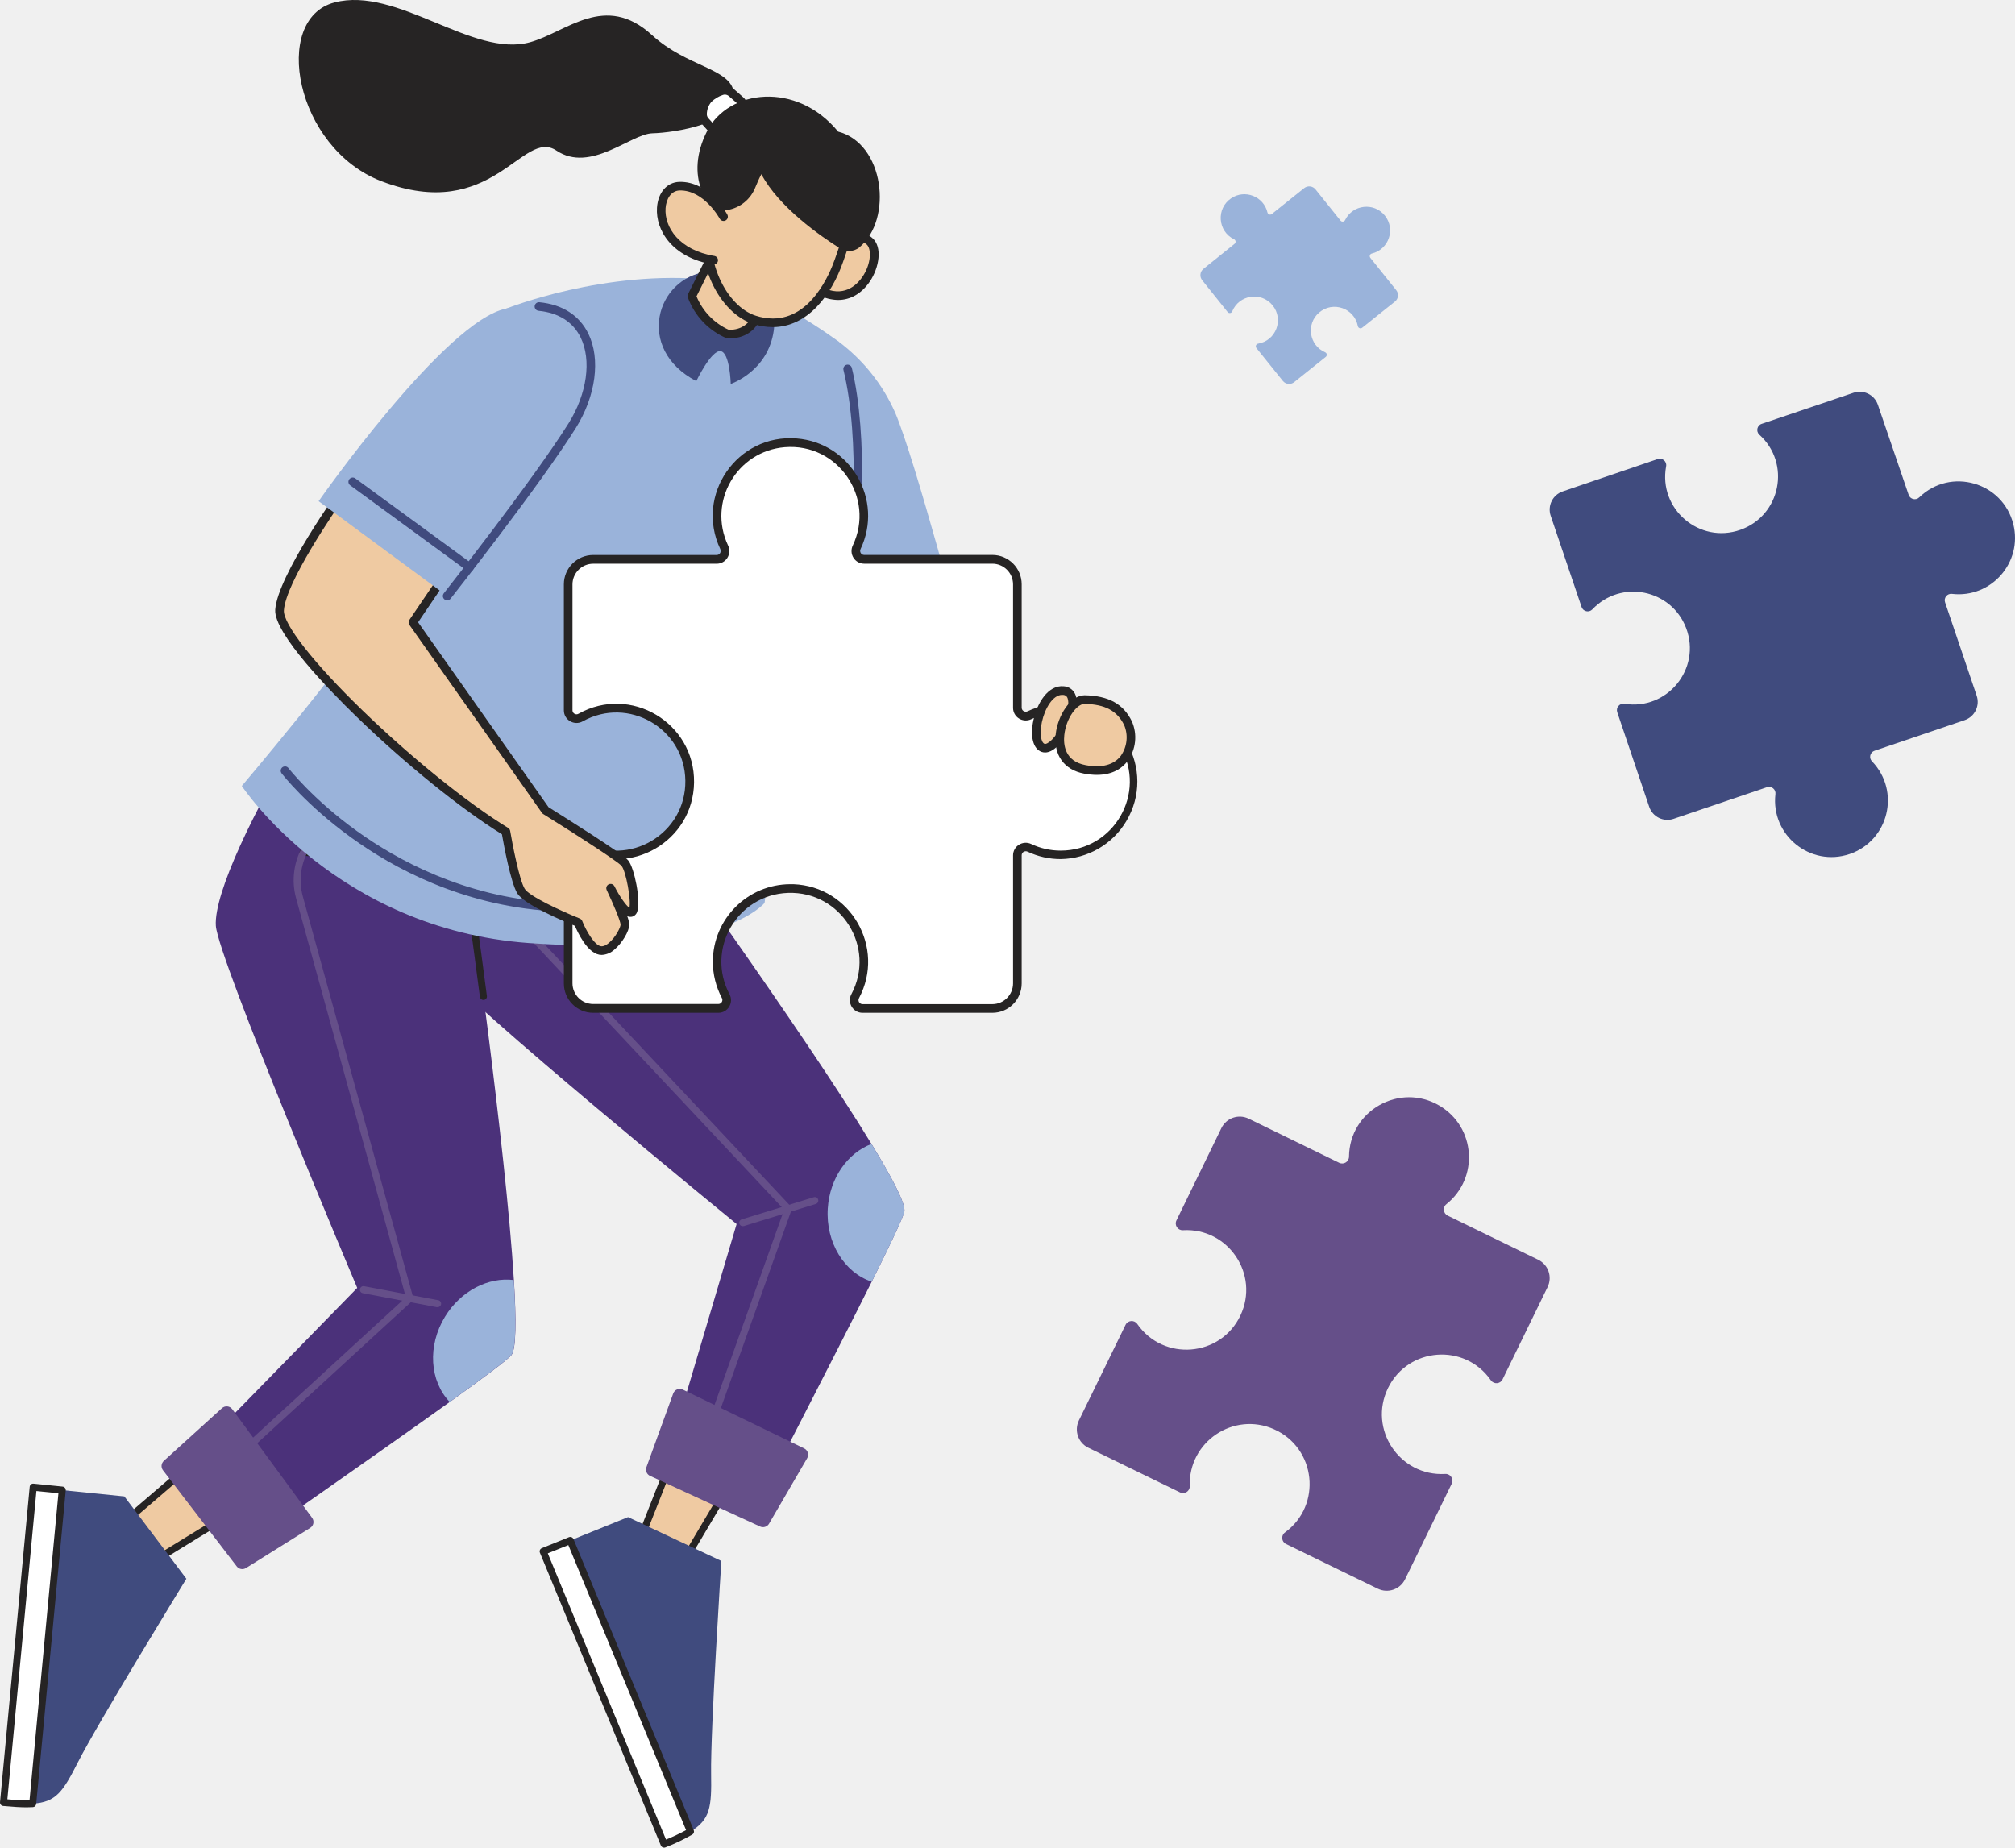
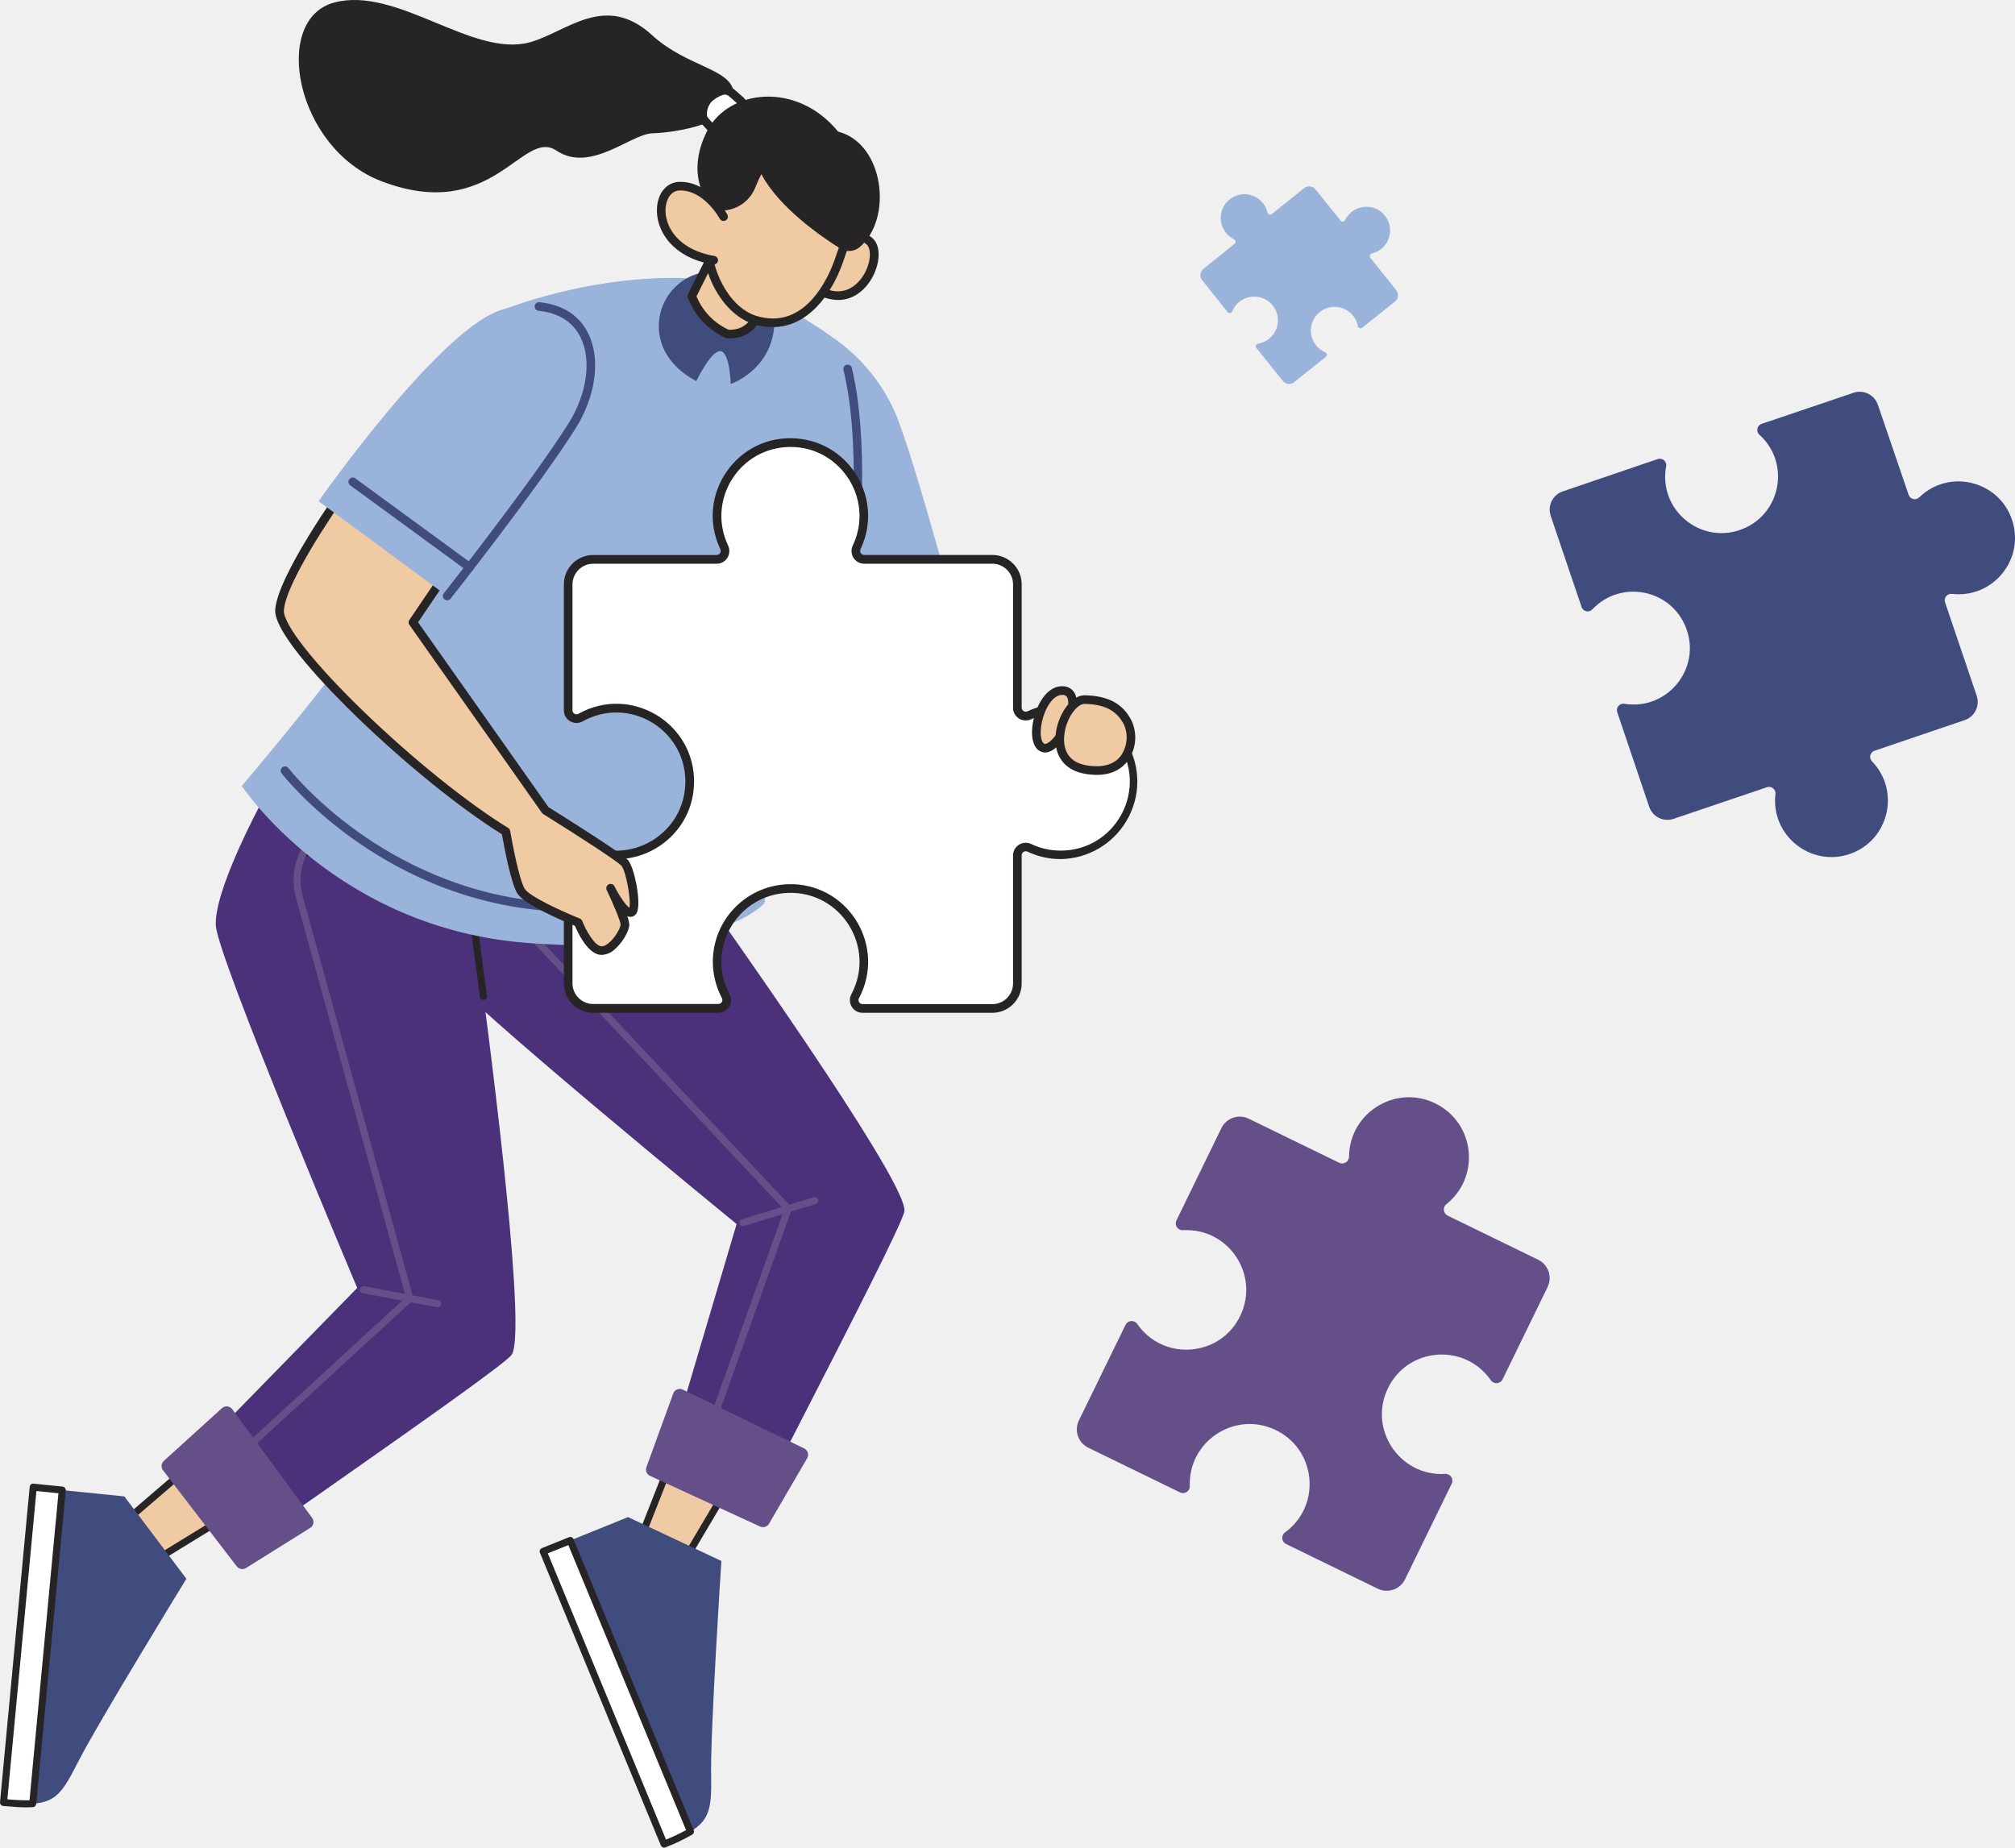
<svg xmlns="http://www.w3.org/2000/svg" id="Layer_1" data-name="Layer 1" viewBox="0 0 1526.677 1400">
  <defs>
    <style>.cls-1{fill:#87bfc1;}.cls-2{fill:#262424;}.cls-3{fill:#fff;}.cls-4{fill:#dd9144;}.cls-5{fill:#272525;}.cls-6{fill:#86bec0;}.cls-7{fill:#dc9044;}</style>
  </defs>
  <path class="cls-1" d="M 1049.285 163.393 C 1057.506 173.684 1052.23 189.03 1039.42 192.09 C 1037.937 192.415 1037.311 194.183 1038.256 195.369 L 1057.868 219.874 C 1059.984 222.514 1059.557 226.37 1056.916 228.483 L 1032.08 248.32 C 1030.874 249.284 1029.077 248.619 1028.788 247.103 C 1026.207 233.522 1009.891 227.826 999.42 236.853 C 989.38 245.506 991.852 261.68 1004.018 266.94 C 1005.432 267.556 1005.683 269.454 1004.481 270.418 L 980.545 289.567 C 977.905 291.682 974.049 291.255 971.936 288.614 L 951.927 263.7 C 950.961 262.48 951.651 260.673 953.184 260.407 C 966.823 258.152 972.907 241.977 964.135 231.293 C 955.49 220.764 938.73 223.316 933.612 235.942 C 933.017 237.382 931.096 237.658 930.12 236.444 L 910.839 212.336 C 908.723 209.697 909.151 205.842 911.791 203.727 L 935.384 184.75 C 936.577 183.798 936.348 181.923 934.961 181.285 C 922.536 175.223 921.332 157.985 932.794 150.256 C 943.205 143.235 957.422 148.793 960.312 161.012 C 960.637 162.495 962.404 163.122 963.591 162.176 L 988.109 142.564 C 990.749 140.449 994.604 140.876 996.718 143.517 L 1015.669 167.162 C 1016.617 168.343 1018.475 168.122 1019.12 166.752 C 1024.904 154.913 1041.039 153.116 1049.285 163.393 Z" style="fill: rgb(154, 179, 218); stroke-width: 5px;" />
  <path class="cls-4" d="M 1051.625 1051.782 C 1036.474 1082.905 1060.414 1118.831 1094.97 1116.829 C 1098.907 1116.599 1101.634 1120.696 1099.9 1124.239 L 1064.55 1196.667 C 1060.812 1204.345 1051.557 1207.538 1043.88 1203.799 L 974.405 1169.953 C 970.898 1168.265 970.456 1163.448 973.597 1161.149 C 1001.831 1140.543 997.171 1097.1 965.207 1082.951 C 934.585 1069.396 900.325 1092.524 901.447 1125.995 C 901.589 1129.883 897.534 1132.52 894.036 1130.814 L 824.561 1096.968 C 816.871 1093.24 813.675 1083.973 817.43 1076.298 L 852.78 1003.869 C 854.501 1000.333 859.387 999.95 861.639 1003.172 C 881.492 1031.837 924.93 1028.263 939.828 996.737 C 954.523 965.644 930.57 930.162 896.237 932.165 C 892.312 932.373 889.608 928.287 891.335 924.754 L 925.403 854.778 C 929.142 847.101 938.396 843.907 946.074 847.647 L 1014.657 881.074 C 1018.105 882.742 1022.108 880.224 1022.096 876.396 C 1022.49 841.421 1060.596 819.99 1090.687 837.817 C 1118.003 854.003 1120.719 892.5 1095.945 912.358 C 1092.915 914.707 1093.395 919.417 1096.836 921.106 L 1165.42 954.534 C 1173.098 958.273 1176.291 967.527 1172.552 975.204 L 1138.427 1045.181 C 1136.706 1048.716 1131.82 1049.101 1129.568 1045.878 C 1109.866 1017.416 1066.814 1020.679 1051.625 1051.782 Z" style="fill: #654f89; stroke-width: 6px;" />
  <polygon class="cls-3" points="508.478 1106.948 477.639 1185.144 506.455 1202.706 553.045 1123.994 508.478 1106.948" style="fill: rgb(239, 202, 162);" />
  <path class="cls-2" d="M 506.455 1205.364 C 505.988 1205.354 505.532 1205.222 505.133 1204.98 L 476.317 1187.418 C 475.201 1186.75 474.735 1185.372 475.219 1184.165 L 506.058 1105.969 C 506.587 1104.599 508.131 1103.922 509.497 1104.462 L 554.063 1121.495 C 555.61 1122.081 556.245 1123.929 555.385 1125.343 L 508.783 1204.055 C 508.3 1204.88 507.41 1205.38 506.455 1205.364 Z M 480.945 1184.033 L 505.543 1199.016 L 549.183 1125.343 L 510.026 1110.373 L 480.945 1184.033 Z" style="" />
  <path class="cls-1" d="M 411.557 1175.543 L 503.162 1397.342 C 510.052 1394.663 516.734 1391.481 523.158 1387.82 C 538.167 1378.682 539.185 1369.24 538.776 1344.299 C 538.22 1311.119 546.551 1182.79 546.551 1182.79 L 475.854 1149.544 L 432.055 1167.264 L 411.557 1175.543 Z" style="fill: rgb(64, 75, 126);" />
  <path class="cls-3" d="M 411.557 1175.543 L 503.162 1397.342 C 510.052 1394.663 516.734 1391.481 523.158 1387.82 L 432.055 1167.264 L 411.557 1175.543 Z" style="" />
  <path class="cls-2" d="M 503.162 1400 C 502.082 1400.003 501.107 1399.349 500.703 1398.347 L 409.084 1176.561 C 408.505 1175.191 409.167 1173.615 410.552 1173.07 L 431.05 1164.778 C 432.408 1164.216 433.964 1164.869 434.515 1166.233 L 525.617 1386.789 C 526.125 1388.003 525.664 1389.407 524.533 1390.082 C 518.003 1393.824 511.199 1397.07 504.181 1399.788 C 503.858 1399.926 503.511 1399.997 503.162 1400 Z M 415.048 1177.011 L 504.617 1393.89 C 509.812 1391.785 514.883 1389.393 519.812 1386.723 L 430.613 1170.756 L 415.048 1177.011 Z" style="" />
  <path class="cls-1" d="M 324.17 574.773 C 319.872 642.481 322.438 713.629 335.305 734.788 C 348.173 755.947 558.096 927.48 558.096 927.48 L 506.654 1101.076 L 575.328 1137.906 C 575.328 1137.906 632.444 1027.271 660.466 971.173 C 674.021 944.01 684.363 922.389 685.196 917.985 C 686.267 912.312 676.269 893.03 660.281 866.793 C 607.595 780.213 489.859 617.778 489.859 617.778 C 484.86 440.916 328.482 507.064 324.17 574.773 Z" style="fill: #4b317a;" />
  <path class="cls-2" d="M 367.798 657.319 C 365.764 657.41 364.392 655.267 365.33 653.459 C 365.625 652.89 366.117 652.449 366.713 652.215 L 379.409 646.568 C 388.707 642.433 394.999 633.543 395.807 623.399 L 399.457 577.484 C 399.619 575.447 401.926 574.352 403.607 575.511 C 404.388 576.049 404.822 576.961 404.746 577.907 L 401.097 623.822 C 400.146 635.909 392.654 646.506 381.577 651.434 L 368.882 657.081 C 368.541 657.236 368.172 657.318 367.798 657.319 Z" style="" />
  <path class="cls-2" d="M 533.433 1097.36 C 531.58 1097.381 530.28 1095.542 530.92 1093.803 L 594.106 916.596 L 379.607 688.172 C 369.695 677.719 364.573 663.617 365.47 649.239 L 370.085 576.664 C 370.218 574.627 372.504 573.499 374.201 574.631 C 374.989 575.156 375.436 576.062 375.375 577.008 L 370.76 649.583 C 369.96 662.482 374.558 675.134 383.455 684.509 L 599.118 914.07 C 599.809 914.798 600.028 915.852 599.687 916.795 L 535.946 1095.575 C 535.577 1096.647 534.566 1097.366 533.433 1097.36 Z" style="fill: #654f89;" />
  <path class="cls-2" d="M 562.897 929.107 C 560.864 929.227 559.464 927.102 560.376 925.281 C 560.724 924.586 561.361 924.08 562.117 923.896 L 616.548 907.154 C 618.508 906.548 620.388 908.291 619.932 910.291 C 619.722 911.219 619.03 911.964 618.122 912.245 L 563.69 928.988 C 563.432 929.067 563.165 929.108 562.897 929.107 Z" style="fill: #654f89;" />
-   <path class="cls-3" d="M 627.167 915.644 C 625.514 941.617 639.823 964.336 660.466 971.187 C 674.021 944.024 684.363 922.402 685.196 917.998 C 686.267 912.325 676.269 893.044 660.281 866.807 C 642.283 873.604 628.635 892.568 627.167 915.644 Z" style="fill: rgb(154, 179, 218);" />
  <path class="cls-4" d="M 609.275 1097.493 L 517.378 1052.94 C 514.538 1051.538 511.11 1052.93 510.052 1055.915 L 489.766 1111.709 C 488.828 1114.299 490.036 1117.177 492.543 1118.321 L 575.857 1156.672 C 578.345 1157.834 581.31 1156.898 582.68 1154.516 L 611.536 1104.951 C 613.112 1102.282 612.068 1098.836 609.275 1097.493 Z" style="fill: #654f89;" />
  <polygon class="cls-3" points="142.917 1111.431 79.149 1166.193 96.433 1195.168 174.378 1147.309 142.917 1111.431" style="fill: rgb(239, 202, 162);" />
  <path class="cls-2" d="M 96.433 1197.866 C 95.489 1197.864 94.618 1197.36 94.146 1196.543 L 76.861 1167.568 C 76.19 1166.456 76.425 1165.023 77.417 1164.183 L 141.185 1109.434 C 142.289 1108.469 143.968 1108.588 144.927 1109.699 L 176.388 1145.576 C 177.443 1146.806 177.155 1148.687 175.78 1149.544 L 97.822 1197.403 C 97.412 1197.684 96.931 1197.844 96.433 1197.866 Z M 82.588 1166.788 L 97.346 1191.518 L 170.305 1146.727 L 142.666 1115.213 L 82.588 1166.788 Z" style="" />
  <path class="cls-1" d="M 25.181 1126.851 L 2.699 1365.762 C 10.041 1366.605 17.436 1366.905 24.823 1366.661 C 42.359 1365.59 47.675 1357.709 58.942 1335.465 C 73.939 1305.856 141.211 1196.252 141.211 1196.252 L 94.212 1133.86 L 47.186 1129.099 L 25.181 1126.851 Z" style="fill: rgb(64, 75, 126);" />
  <path class="cls-3" d="M 25.181 1126.851 L 2.699 1365.762 C 10.041 1366.605 17.436 1366.905 24.823 1366.661 L 47.186 1129.099 L 25.181 1126.851 Z" style="" />
  <path class="cls-2" d="M 20.221 1369.465 C 15.58 1369.465 9.959 1369.134 2.421 1368.42 C 0.946 1368.295 -0.139 1366.983 0.015 1365.511 L 22.496 1126.599 C 22.62 1125.118 23.941 1124.031 25.419 1124.193 L 47.424 1126.427 C 48.888 1126.566 49.958 1127.874 49.804 1129.337 L 27.415 1366.913 C 27.298 1368.226 26.232 1369.252 24.916 1369.32 C 23.488 1369.412 21.874 1369.465 20.221 1369.465 Z M 5.582 1363.355 C 11.157 1363.917 16.759 1364.169 22.364 1364.109 L 44.277 1131.479 L 27.587 1129.786 L 5.582 1363.355 Z" style="" />
  <path class="cls-1" d="M 228.333 554.751 C 192.932 612.621 161.973 676.772 163.534 701.449 C 165.094 726.126 270.651 975.881 270.651 975.881 L 144.121 1105.401 L 187.668 1170.028 C 187.668 1170.028 289.8 1098.868 340.793 1062.289 C 365.457 1044.595 384.698 1030.299 387.489 1026.782 C 391.086 1022.259 391.244 1000.545 389.353 969.917 C 383.164 868.751 354.864 670.147 354.864 670.147 C 432.914 511.375 263.735 496.881 228.333 554.751 Z" style="fill: #4b317a;" />
  <path class="cls-2" d="M 366.25 757.666 C 364.904 757.675 363.767 756.674 363.605 755.338 C 357.324 706.897 352.193 670.848 352.14 670.491 C 352.065 669.962 352.153 669.422 352.391 668.943 C 358.734 656.318 363.862 643.118 367.705 629.522 C 368.245 627.542 370.725 626.889 372.17 628.346 C 372.84 629.022 373.099 630.004 372.849 630.923 C 368.997 644.597 363.87 657.88 357.535 670.596 C 358.329 676.217 363.129 710.27 368.895 754.704 C 369.098 756.167 368.061 757.514 366.594 757.692 L 366.25 757.666 Z" style="" />
  <path class="cls-2" d="M 245.538 649.424 C 244.798 649.424 244.052 649.398 243.303 649.345 L 229.497 648.419 C 227.461 648.282 226.336 645.991 227.474 644.297 C 228.001 643.51 228.909 643.066 229.854 643.129 L 243.727 644.068 C 253.879 644.748 263.59 639.822 269.038 631.228 L 293.701 592.321 C 294.8 590.586 297.367 590.691 298.321 592.511 C 298.762 593.356 298.721 594.373 298.211 595.178 L 273.547 634.084 C 267.463 643.666 256.889 649.459 245.538 649.424 Z" style="" />
  <path class="cls-2" d="M 170.728 1114.896 C 168.691 1114.934 167.378 1112.755 168.363 1110.972 C 168.51 1110.706 168.702 1110.468 168.929 1110.267 L 307.521 982.996 L 224.406 680.925 C 220.53 667.064 222.585 652.216 230.079 639.929 L 268.033 577.894 C 269.101 576.143 271.666 576.205 272.647 578.006 C 273.103 578.843 273.078 579.859 272.582 580.671 L 234.628 642.706 C 227.894 653.72 226.036 667.034 229.497 679.47 L 313.049 983.141 C 313.308 984.097 313.012 985.118 312.282 985.786 L 172.474 1114.142 C 172.005 1114.601 171.383 1114.869 170.728 1114.896 Z" style="fill: #654f89;" />
  <path class="cls-2" d="M 331.325 990.454 C 331.157 990.47 330.989 990.47 330.822 990.454 L 274.87 979.875 C 272.833 979.493 271.974 977.05 273.323 975.478 C 273.948 974.748 274.916 974.408 275.862 974.585 L 331.814 985.165 C 333.849 985.352 334.918 987.675 333.737 989.344 C 333.189 990.119 332.269 990.542 331.325 990.454 Z" style="fill: #654f89;" />
-   <path class="cls-3" d="M 337.183 997.648 C 323.602 1019.839 325.638 1046.579 340.714 1062.289 C 365.378 1044.595 384.619 1030.299 387.409 1026.782 C 391.006 1022.259 391.165 1000.545 389.274 969.917 C 370.165 967.523 349.257 977.918 337.183 997.648 Z" style="fill: rgb(154, 179, 218);" />
  <path class="cls-4" d="M 236.48 1150.112 L 176.004 1067.817 C 174.148 1065.259 170.478 1064.889 168.149 1067.024 L 124.165 1106.908 C 122.098 1108.761 121.815 1111.897 123.517 1114.089 L 179.324 1186.823 C 180.969 1189.025 184.026 1189.599 186.359 1188.146 L 235.012 1157.73 C 237.623 1156.102 238.299 1152.595 236.48 1150.112 Z" style="fill: #654f89;" />
  <path class="cls-4" d="M 635.485 258.935 C 654.117 272.895 668.843 291.418 678.24 312.718 C 693.223 347.538 731.137 491.248 731.137 491.248 L 614.961 514.165 C 614.961 514.165 586.555 392.118 574.653 329.024 C 562.751 265.931 600.639 239.098 635.485 258.935 Z" style="fill: rgb(154, 179, 218);" />
  <path class="cls-2" d="M 623.121 489.714 C 620.605 489.683 619.067 486.942 620.351 484.779 C 620.81 484.006 621.568 483.457 622.446 483.26 L 715.017 463.423 C 717.503 463.051 719.461 465.51 718.54 467.85 C 718.16 468.816 717.343 469.544 716.339 469.811 L 623.769 489.647 C 623.554 489.691 623.337 489.714 623.121 489.714 Z" style="" />
  <path class="cls-4" d="M 538.26 212.041 C 458.583 203.763 383.535 233.862 383.535 233.862 C 383.535 233.862 306.198 428.921 285.039 464.627 C 263.88 500.333 183.212 595.548 183.212 595.548 C 183.212 595.548 254.623 703.988 400.753 714.568 C 546.882 725.147 579.282 684.151 579.282 684.151 L 605.069 482.427 C 605.069 482.427 634.824 449.366 642.759 431.513 C 650.693 413.66 656.644 306.543 635.485 258.935 C 635.485 258.935 578.621 216.233 538.26 212.041 Z" style="fill: rgb(154, 179, 218);" />
  <path class="cls-2" d="M 613.692 475.815 C 611.176 475.815 609.605 473.092 610.863 470.915 C 610.958 470.75 611.069 470.592 611.192 470.446 C 619.656 460.395 634.639 441.815 639.757 430.296 C 646.131 415.961 652.122 333.534 639.016 280.173 C 638.543 277.704 640.922 275.648 643.297 276.474 C 644.284 276.817 645.048 277.612 645.351 278.613 C 658.033 330.188 653.285 415.948 645.721 432.941 C 640.55 444.579 626.81 462.035 616.191 474.651 C 615.571 475.39 614.656 475.816 613.692 475.815 Z" style="fill: rgb(64, 75, 126);" />
  <path class="cls-1" d="M 535.483 205.971 C 497.396 210.534 480.972 264.344 527.548 288.769 C 527.548 288.769 538.895 265.098 545.956 266.076 C 553.018 267.055 553.653 290.911 553.653 290.911 C 553.653 290.911 581.98 281.549 586.277 250.247 C 590.575 218.944 563.386 202.626 535.483 205.971 Z" style="fill: rgb(64, 75, 126);" />
  <path class="cls-3" d="M 570.686 244.388 C 570.686 244.388 565.489 253.645 551.352 253.09 C 538.735 247.575 528.901 237.169 524.11 224.261 L 554.142 164.063 L 564.629 171.482 L 590.165 189.507 L 574.018 235.131 L 570.686 244.388 Z" style="fill: rgb(239, 202, 162);" />
  <path class="cls-2" d="M 552.74 256.409 L 551.259 256.409 C 550.916 256.392 550.576 256.321 550.254 256.198 C 536.746 250.359 526.227 239.228 521.161 225.411 C 520.856 224.571 520.909 223.646 521.306 222.846 L 551.339 162.648 C 552.234 160.864 554.507 160.294 556.139 161.445 L 592.109 186.862 C 593.301 187.707 593.788 189.241 593.3 190.618 L 573.807 245.512 C 573.746 245.685 573.671 245.853 573.582 246.015 C 573.331 246.438 567.605 256.409 552.74 256.409 Z M 552.092 249.876 C 562.553 250.167 566.983 244.19 567.777 243 L 586.291 190.763 L 555.412 169.009 L 527.72 224.552 C 532.33 235.784 541.045 244.839 552.092 249.876 Z M 570.686 244.388 Z" style="" />
  <path class="cls-2" d="M 574.018 235.131 C 541.817 217.278 557.528 173.162 557.528 173.162 C 559.874 172.445 562.263 171.879 564.682 171.469 L 590.218 189.494 L 574.018 235.131 Z" style="" />
  <path class="cls-2" d="M 445.663 691.306 C 436.406 691.306 426.712 690.988 416.384 690.274 C 349.35 685.672 297.708 657.557 266.195 634.732 C 232.036 610.055 213.985 586.794 213.231 585.802 C 211.841 583.706 213.24 580.892 215.75 580.737 C 216.757 580.673 217.734 581.079 218.402 581.835 C 218.587 582.073 236.757 605.453 270.202 629.574 C 301.001 651.791 351.426 679.206 416.834 683.702 C 522.761 690.975 566.851 656.129 567.287 655.772 C 569.242 654.19 572.176 655.318 572.568 657.803 C 572.748 658.947 572.309 660.102 571.413 660.837 C 569.734 662.278 532.983 691.306 445.663 691.306 Z" style="fill: rgb(64, 75, 126);" />
  <path class="cls-3" d="M 859.176 592.189 C 859.19 632.935 816.785 659.827 779.935 642.442 C 775.726 640.387 770.816 643.432 770.784 648.115 L 770.784 745.156 C 770.784 755.611 762.315 764.092 751.86 764.106 L 653.51 764.106 C 648.759 764.103 645.709 759.057 647.916 754.849 C 667.978 717.091 639.64 671.775 596.911 673.281 C 555.901 674.726 530.565 718.612 549.818 754.849 C 552.024 759.057 548.974 764.103 544.224 764.106 L 449.432 764.106 C 438.996 764.092 430.537 755.644 430.508 745.208 L 430.508 646.224 C 430.49 641.389 435.688 638.326 439.91 640.683 C 477.204 661.592 523.15 634.288 522.61 591.535 C 522.078 549.402 476.663 523.182 439.91 543.788 C 435.688 546.145 430.49 543.082 430.508 538.247 L 430.508 442.754 C 430.508 432.288 438.992 423.803 449.458 423.803 L 543.021 423.803 C 547.713 423.787 550.766 418.861 548.694 414.652 C 530.386 376.013 560.77 332.046 603.387 335.509 C 642.1 338.657 665.711 379.552 649.08 414.652 C 647.033 418.86 650.086 423.761 654.767 423.777 L 751.86 423.777 C 762.326 423.791 770.798 432.288 770.784 442.754 L 770.784 536.263 C 770.816 540.947 775.726 543.992 779.935 541.937 C 816.785 524.552 859.19 551.444 859.176 592.189 Z" style="" />
  <path class="cls-2" d="M 751.86 767.425 L 653.51 767.425 C 646.272 767.428 641.641 759.716 645.047 753.328 C 663.926 717.789 637.252 675.14 597.036 676.561 C 558.441 677.923 534.597 719.223 552.714 753.328 C 556.121 759.721 551.48 767.437 544.237 767.425 L 449.432 767.425 C 437.167 767.411 427.229 757.473 427.215 745.208 L 427.215 646.224 C 427.207 638.903 435.075 634.276 441.471 637.84 C 476.592 657.485 519.808 631.742 519.26 591.504 C 518.721 551.896 476.042 527.255 441.471 546.592 C 435.075 550.156 427.207 545.528 427.215 538.207 L 427.215 442.754 C 427.229 430.489 437.167 420.551 449.432 420.537 L 542.994 420.537 C 544.035 420.551 545.008 420.02 545.56 419.135 C 546.156 418.205 546.221 417.031 545.732 416.041 C 526.342 375.132 558.509 328.575 603.632 332.238 C 644.629 335.566 669.632 378.872 652.016 416.041 C 651.533 417.018 651.598 418.178 652.188 419.095 C 652.738 419.98 653.711 420.512 654.753 420.497 L 751.86 420.497 C 764.124 420.512 774.062 430.45 774.077 442.714 L 774.077 536.224 C 774.068 537.26 774.598 538.227 775.479 538.776 C 776.408 539.372 777.583 539.437 778.573 538.948 C 786.426 535.229 795.011 533.313 803.699 533.341 C 848.965 534.019 876.521 583.445 853.3 622.308 C 842.846 639.804 824.078 650.64 803.699 650.945 C 795.011 650.973 786.426 649.057 778.573 645.338 C 777.583 644.849 776.408 644.913 775.479 645.51 C 774.598 646.059 774.068 647.025 774.077 648.062 L 774.077 745.103 C 774.12 757.408 764.165 767.411 751.86 767.425 Z M 598.854 669.975 C 599.621 669.975 600.392 669.975 601.168 669.975 C 644.487 671.674 671.148 718.056 650.812 756.343 C 649.737 758.363 651.169 760.805 653.457 760.853 L 751.86 760.853 C 760.515 760.838 767.529 753.825 767.544 745.169 L 767.544 648.168 C 767.532 644.895 769.205 641.847 771.974 640.101 C 774.794 638.311 778.338 638.1 781.35 639.546 C 788.322 642.848 795.945 644.551 803.66 644.531 C 843.907 644.531 869.061 600.962 848.937 566.108 C 839.598 549.931 822.338 539.966 803.66 539.966 C 795.945 539.946 788.322 541.65 781.35 544.952 C 778.338 546.395 774.795 546.184 771.974 544.396 C 769.205 542.651 767.532 539.602 767.544 536.329 L 767.544 442.754 C 767.5 434.118 760.495 427.137 751.86 427.123 L 654.74 427.123 C 651.46 427.134 648.407 425.455 646.66 422.679 C 644.876 419.866 644.671 416.33 646.118 413.33 C 663.344 376.961 634.741 335.582 594.631 338.849 C 558.199 341.815 535.983 380.296 551.63 413.33 C 553.078 416.339 552.873 419.884 551.087 422.706 C 549.342 425.483 546.287 427.164 543.007 427.149 L 449.432 427.149 C 440.807 427.164 433.806 434.129 433.748 442.754 L 433.748 538.207 C 433.746 539.301 434.332 540.31 435.282 540.852 C 436.209 541.394 437.356 541.394 438.284 540.852 C 477.766 518.705 526.42 547.605 525.858 592.873 C 525.304 637.493 477.203 665.264 438.284 643.434 C 437.356 642.889 436.207 642.889 435.282 643.434 C 434.332 643.976 433.746 644.985 433.748 646.079 L 433.748 745.063 C 433.762 753.72 440.775 760.733 449.432 760.747 L 544.237 760.747 C 545.323 760.759 546.332 760.189 546.882 759.253 C 547.44 758.343 547.471 757.203 546.961 756.264 C 542.445 747.755 540.083 738.271 540.085 728.638 C 540.164 696.232 566.446 669.996 598.854 669.975 Z" style="" />
  <path class="cls-3" d="M 805.643 523.264 C 788.2 521.703 778.745 562.619 790.316 566.653 C 801.888 570.686 823.999 524.904 805.643 523.264 Z" style="fill: rgb(239, 202, 162);" />
  <path class="cls-2" d="M 791.837 570.171 C 790.937 570.179 790.041 570.03 789.192 569.734 C 782.739 567.486 780.305 558.031 782.977 545.653 C 785.794 532.574 794.178 518.953 805.881 520.011 C 810.015 520.218 813.607 522.92 814.953 526.834 C 818.59 536.753 810.655 555.796 801.663 564.934 C 797.722 568.98 794.376 570.171 791.837 570.171 Z M 804.704 526.53 C 797.643 526.53 791.586 536.938 789.404 547.068 C 787.433 556.179 788.901 562.752 791.401 563.611 C 792.26 563.915 794.257 563.254 797.061 560.398 C 804.995 552.331 811.29 535.668 808.883 529.122 C 808.403 527.58 806.967 526.537 805.352 526.557 L 804.704 526.53 Z" style="fill: rgb(38, 37, 37);" />
  <path class="cls-3" d="M 821.949 530.035 C 806.146 529.691 788.558 576.651 821.949 582.932 C 855.341 589.214 860.961 560.781 854.679 547.888 C 848.398 534.994 837.131 530.418 821.949 530.035 Z" style="fill: rgb(239, 202, 162);" />
  <path class="cls-2" d="M 831.008 587.151 C 827.757 587.13 824.517 586.807 821.328 586.185 C 806.238 583.342 798.211 572.194 799.864 556.338 C 801.319 542.32 810.973 526.821 821.751 526.821 L 821.949 526.821 C 839.881 527.205 851.188 533.433 857.536 546.512 C 861.914 556.428 860.685 567.925 854.309 576.69 C 850.487 581.768 843.452 587.151 831.008 587.151 Z M 821.751 533.341 C 815.906 533.341 807.693 544.185 806.358 557.012 C 805.604 564.233 806.701 576.849 822.531 579.771 C 834.697 582.059 843.915 579.626 849.178 572.723 C 854.001 565.899 854.961 557.069 851.717 549.369 C 846.427 538.63 837.276 533.685 821.843 533.354 L 821.737 533.354 L 821.751 533.341 Z" style="" />
  <path class="cls-3" d="M 261.236 370.734 C 261.236 370.734 213.628 437.081 211.869 462.207 C 210.11 487.333 317.228 589.597 383.349 630.156 C 383.349 630.156 389.525 666.629 394.815 675.225 C 400.105 683.821 438.125 699.029 438.125 699.029 C 438.125 699.029 445.729 718.535 454.655 720.188 C 463.582 721.841 473.5 705.641 473.5 700.682 C 473.5 695.723 462.59 672.911 462.59 672.911 C 462.59 672.911 472.508 692.747 478.129 691.425 C 483.749 690.102 477.798 659.356 473.5 654.066 C 469.202 648.776 413.316 614.062 413.316 614.062 L 312.811 471.57 L 339.921 431.566 L 261.236 370.734 Z" style="fill: rgb(239, 202, 162);" />
  <path class="cls-2" d="M 455.898 723.56 C 455.268 723.561 454.639 723.503 454.021 723.388 C 444.763 721.682 437.662 706.448 435.586 701.528 C 426.871 697.984 397.235 685.487 391.945 676.918 C 386.92 668.745 381.617 639.704 380.295 632.14 C 348.94 612.687 306.754 578.568 269.792 542.717 C 250.947 524.441 207.267 479.994 208.523 461.956 C 210.335 436.208 256.528 371.554 258.498 368.816 C 259.577 367.322 261.679 367.016 263.14 368.142 L 341.825 428.974 C 343.187 430.031 343.494 431.964 342.526 433.391 L 316.778 471.53 L 415.604 611.642 C 426.183 618.254 471.688 646.674 476.026 652.003 C 480.628 657.663 485.627 682.419 482.863 690.526 C 482.375 692.501 480.858 694.059 478.896 694.599 C 477.674 694.858 476.403 694.728 475.259 694.228 C 476.062 696.281 476.577 698.435 476.793 700.629 C 476.793 705.509 471.331 714.673 465.565 719.474 C 462.926 721.934 459.502 723.38 455.898 723.56 Z M 261.91 375.402 C 252.997 388.137 216.577 441.339 215.096 462.432 C 214.368 472.733 237.643 502.409 274.394 538.049 C 311.528 574.072 353.925 608.296 385.029 627.366 C 385.829 627.859 386.379 628.674 386.537 629.601 C 388.229 639.572 393.493 666.907 397.566 673.506 C 401.004 679.1 424.993 690.261 439.302 695.987 C 440.138 696.322 440.797 696.987 441.127 697.825 C 444.023 705.218 450.304 716.049 455.211 716.961 C 457.34 717.345 459.707 715.837 461.32 714.488 C 466.61 710.045 470.194 702.52 470.194 700.656 C 470.194 698.011 464.693 684.945 459.614 674.286 C 458.631 671.972 460.52 669.461 463.017 669.766 C 464.051 669.893 464.964 670.505 465.473 671.416 C 469.255 678.968 474.32 686.201 476.859 687.854 C 478.274 682.327 474.32 660.268 470.934 656.116 C 468.356 652.955 438.429 633.515 411.57 616.826 C 411.22 616.608 410.914 616.325 410.671 615.993 L 310.166 473.448 C 309.392 472.33 309.392 470.849 310.166 469.731 L 335.557 432.267 L 261.91 375.402 Z" style="" />
  <path class="cls-4" d="M 383.535 233.809 C 337.157 242.986 241.399 379.766 241.399 379.766 L 338.823 451.614 C 338.823 451.614 406.267 366.092 433.602 322.452 C 460.937 278.811 450.767 220.584 383.535 233.809 Z" style="fill: rgb(154, 179, 218);" />
  <path class="cls-2" d="M 338.797 454.881 C 336.281 454.882 334.709 452.16 335.965 449.982 C 336.045 449.846 336.133 449.715 336.231 449.591 C 336.905 448.731 403.874 363.712 430.799 320.719 C 444.777 298.396 448.347 272.873 439.91 255.682 C 434.171 243.978 423.194 236.996 408.172 235.515 C 405.66 235.385 404.232 232.584 405.599 230.475 C 406.296 229.402 407.554 228.834 408.82 229.021 C 426.196 230.741 438.984 238.966 445.769 252.825 C 455.184 272.001 451.468 300.023 436.326 324.237 C 409.216 367.52 342.023 452.831 341.349 453.677 C 340.725 454.445 339.786 454.888 338.797 454.881 Z" style="fill: rgb(64, 75, 126);" />
  <path class="cls-2" d="M 355.763 433.087 C 355.073 433.084 354.401 432.862 353.846 432.452 L 265.335 367.745 C 263.299 366.264 263.629 363.134 265.93 362.112 C 266.999 361.637 268.238 361.768 269.183 362.455 L 357.681 427.175 C 359.716 428.651 359.392 431.778 357.096 432.802 C 356.677 432.99 356.222 433.087 355.763 433.087 Z" style="fill: rgb(64, 75, 126);" />
  <path class="cls-2" d="M 556.007 70.104 C 559.3 93.498 510.78 100.6 494.328 101.009 C 477.877 101.419 447.501 131.426 421.594 114.115 C 395.688 96.804 373.643 169.75 288.888 137.271 C 223.612 112.211 205.574 14.549 253.288 1.906 C 301.001 -10.736 358.131 44.105 401.652 31.991 C 429.344 24.282 458.305 -6.042 494.011 26.609 C 520.645 50.942 553.402 51.643 556.007 70.104 Z" style="" />
  <path class="cls-3" d="M 629.389 187.523 C 629.389 187.523 647.162 172.593 658.734 182.723 C 670.305 192.853 653.021 236.176 621.811 220.637 L 629.389 187.523 Z" style="fill: rgb(239, 202, 162);" />
  <path class="cls-2" d="M 634.956 227.302 C 629.887 227.214 624.907 225.951 620.41 223.613 C 619.058 222.942 618.343 221.433 618.677 219.963 L 626.255 186.902 C 626.412 186.209 626.793 185.586 627.339 185.13 C 628.159 184.442 647.414 168.533 660.942 180.369 C 668.798 187.232 666.073 202.85 659.051 213.284 C 652.796 222.489 644.319 227.302 634.956 227.302 Z M 625.594 218.825 C 641 225.094 650.231 214.594 653.576 209.568 C 660.003 199.981 660.479 188.595 656.591 185.196 C 648.472 178.081 635.671 186.862 632.312 189.388 L 625.594 218.825 Z" style="" />
  <path class="cls-3" d="M 560.913 76.161 L 554.301 70.355 C 552.2 68.491 549.253 67.913 546.604 68.848 C 542.861 70.08 539.447 72.146 536.62 74.891 C 533.879 78.061 532.33 82.088 532.243 86.278 C 532.141 88.317 532.86 90.312 534.24 91.819 L 540.971 99.277 C 544.239 102.853 549.951 102.587 552.873 98.722 L 561.918 86.595 C 564.342 83.384 563.906 78.851 560.913 76.161 Z" style="" />
  <path class="cls-2" d="M 546.737 105.109 C 543.618 105.114 540.647 103.792 538.564 101.472 L 531.833 94.014 C 529.858 91.858 528.837 88.998 529.003 86.079 C 529.132 81.115 531.005 76.353 534.292 72.63 C 537.476 69.52 541.324 67.174 545.546 65.767 C 549.307 64.441 553.493 65.256 556.483 67.896 L 563.095 73.701 C 567.367 77.504 568.037 83.935 564.642 88.539 L 555.597 100.666 C 553.629 103.314 550.574 104.937 547.279 105.083 L 546.763 105.083 L 546.737 105.109 Z M 549.196 71.678 C 548.696 71.677 548.199 71.762 547.728 71.929 C 544.469 72.996 541.49 74.782 539.014 77.153 C 536.822 79.746 535.595 83.016 535.536 86.41 C 535.481 87.581 535.901 88.725 536.699 89.584 L 543.431 97.042 C 545.322 99.137 548.655 98.985 550.347 96.725 L 559.392 84.598 C 560.773 82.721 560.498 80.103 558.758 78.554 L 552.145 72.749 C 551.321 72.051 550.275 71.67 549.196 71.678 Z" style="" />
  <path class="cls-3" d="M 635.671 197.336 C 626.228 224.512 604.831 252.878 571.704 242.365 C 547.345 234.668 528.672 197.323 537.321 159.448 C 545.97 121.573 561.601 91.528 605.81 106.63 C 610.508 108.316 615.089 110.313 619.524 112.607 C 643.896 125.832 653.153 131.002 640.405 182.696 C 639.268 187.299 637.469 192.205 635.671 197.336 Z" style="fill: rgb(239, 202, 162);" />
  <path class="cls-2" d="M 585.444 247.853 C 580.44 247.821 575.472 247.018 570.712 245.473 C 545.851 237.604 524.705 200.047 534.121 158.721 C 538.67 138.752 546.247 114.525 564.537 104.302 C 575.751 98.047 589.98 97.783 606.855 103.535 C 611.725 105.28 616.475 107.347 621.071 109.724 C 633.621 116.535 642.679 121.441 646.911 131.994 C 651.024 142.27 650.059 157.187 643.565 183.503 C 642.547 187.642 641.04 191.927 639.439 196.45 L 638.752 198.407 C 629.931 223.785 611.761 247.853 585.444 247.853 Z M 584.492 105.876 C 578.65 105.773 572.88 107.191 567.75 109.989 C 555.372 116.892 546.71 132.841 540.481 160.162 C 532.097 196.939 550.572 232.248 572.683 239.244 C 576.851 240.603 581.205 241.312 585.59 241.347 C 614.432 241.347 628.595 207.743 632.589 196.251 L 633.277 194.281 C 634.824 189.904 636.279 185.778 637.244 181.943 C 649.424 132.523 641.502 128.225 617.976 115.464 C 613.698 113.259 609.281 111.338 604.752 109.711 C 598.253 107.332 591.41 106.036 584.492 105.876 Z" style="fill: rgb(38, 37, 37);" />
  <path class="cls-2" d="M 549.038 159.408 C 559.104 158.513 567.874 152.18 571.889 142.904 C 573.291 139.849 574.825 135.618 576.875 131.981 C 590.099 157.107 622.142 179.245 636.385 188.171 C 640.914 191.131 646.831 190.853 651.064 187.484 C 676.798 165.981 669.922 108.68 634.996 99.727 C 603.496 61.231 551.894 67.83 535.813 99.171 C 517.96 133.912 536.633 160.837 549.038 159.408 Z" style="" />
  <path class="cls-3" d="M 548.297 164.315 C 548.297 164.315 535.549 140.405 514.747 141.026 C 493.945 141.648 492.265 189.243 540.944 197.164 L 548.297 164.315 Z" style="fill: rgb(239, 202, 162);" />
  <path class="cls-2" d="M 540.958 200.43 C 540.782 200.445 540.604 200.445 540.429 200.43 C 509.497 195.392 496.629 174.577 497.767 157.372 C 498.521 145.946 505.305 138.091 514.654 137.813 C 537.268 137.152 550.625 161.775 551.18 162.82 C 552.219 165.109 550.39 167.666 547.888 167.422 C 546.874 167.323 545.963 166.756 545.427 165.888 C 545.308 165.663 533.34 143.751 514.853 144.333 C 508.148 144.531 504.71 151.236 504.273 157.795 C 503.334 172.157 514.562 189.613 541.473 193.99 C 543.922 194.56 544.836 197.567 543.118 199.403 C 542.554 200.007 541.781 200.373 540.958 200.43 Z" style="" />
  <path class="cls-1" d="M 1401.355 647.13 C 1371.651 657.162 1341.603 632.895 1345.162 601.746 C 1345.64 598.167 1342.192 595.327 1338.769 596.479 L 1268.014 620.454 C 1260.386 623.042 1252.108 618.955 1249.526 611.33 L 1225.318 539.651 C 1224.141 536.169 1227.088 532.69 1230.714 533.272 C 1263.196 538.531 1289.19 506.651 1277.502 475.893 C 1266.299 446.401 1228.101 438.793 1206.452 461.741 C 1203.925 464.403 1199.475 463.426 1198.295 459.951 L 1174.894 390.844 C 1172.305 383.219 1176.391 374.94 1184.018 372.355 L 1256.014 347.827 C 1259.524 346.658 1263.011 349.667 1262.36 353.312 C 1256.326 385.66 1287.569 412.412 1318.604 401.462 C 1349.182 390.675 1357.087 351.101 1332.996 329.396 C 1330.257 326.895 1331.197 322.376 1334.708 321.177 L 1404.307 297.62 C 1411.932 295.03 1420.21 299.117 1422.796 306.744 L 1446.091 374.942 C 1447.252 378.384 1451.633 379.396 1454.187 376.81 C 1477.838 353.935 1517.386 365.246 1525.371 397.169 C 1532.623 426.164 1508.638 453.458 1478.952 449.997 C 1475.372 449.521 1472.529 452.967 1473.683 456.389 L 1497.647 527.176 C 1500.234 534.799 1496.149 543.082 1488.525 545.663 L 1420.228 568.856 C 1416.814 570.021 1415.8 574.355 1418.342 576.912 C 1440.13 599.471 1431.043 637.025 1401.355 647.13 Z" style="fill: rgb(64, 75, 126); stroke-width: 5px;" />
</svg>
